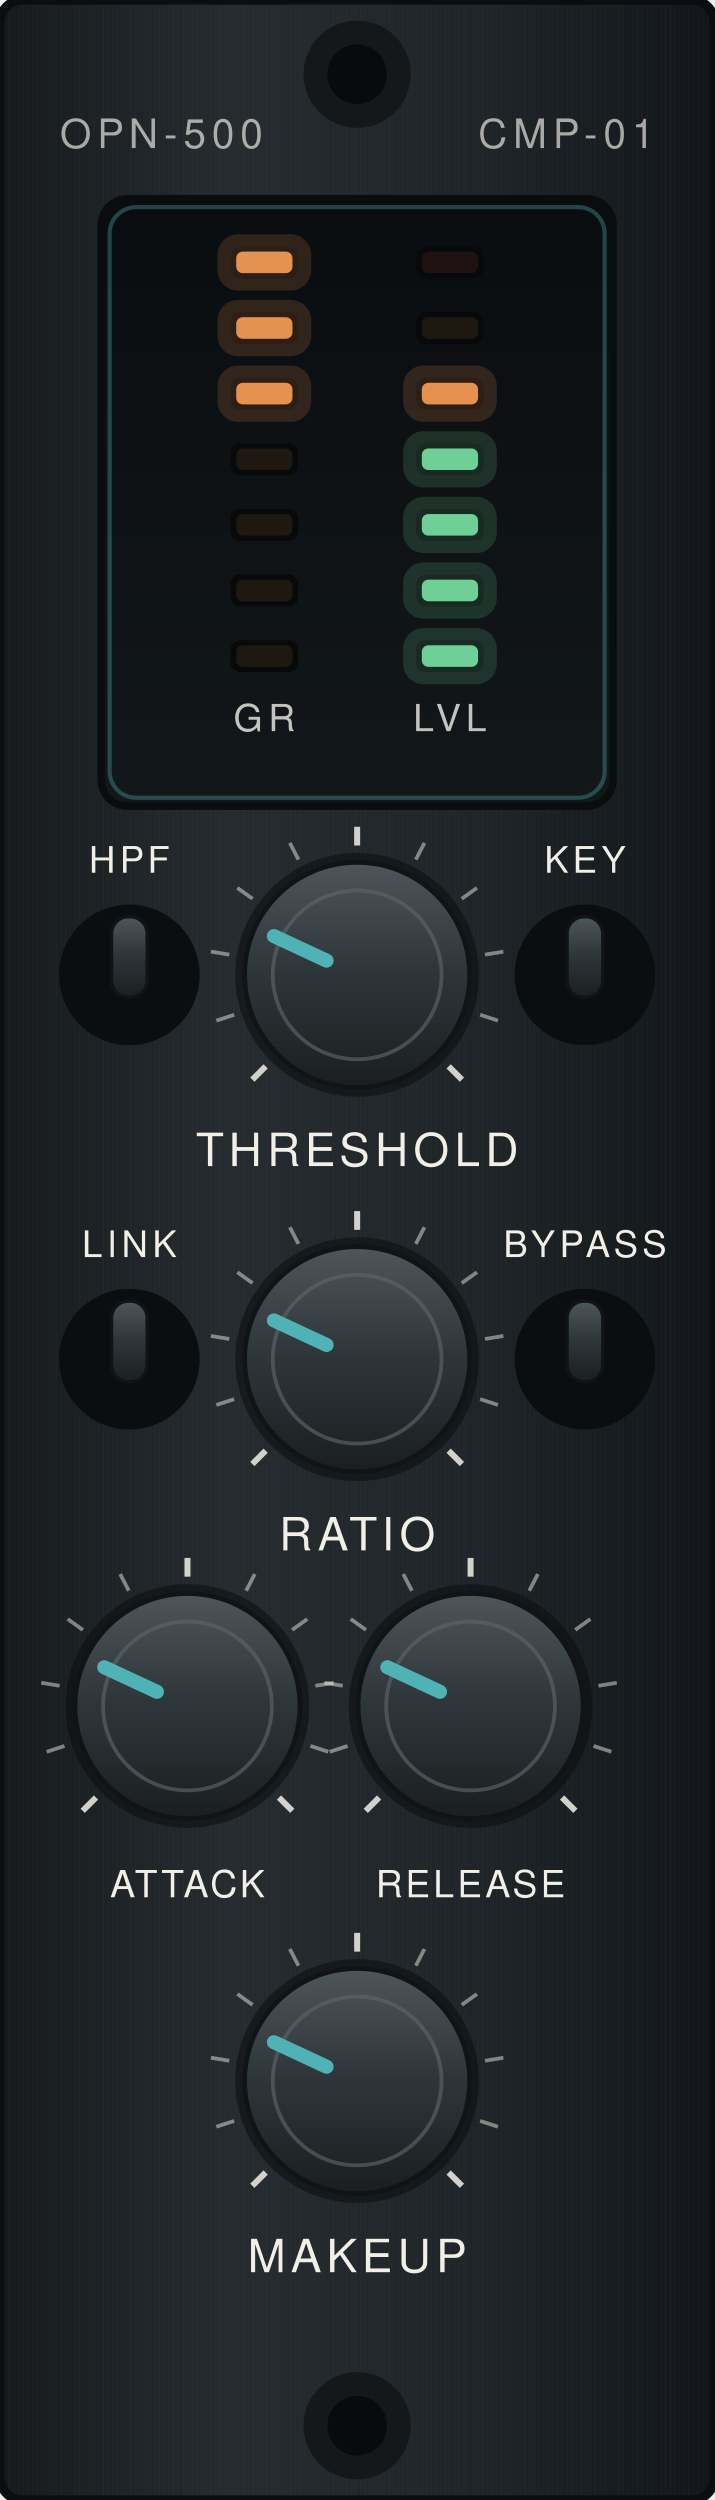
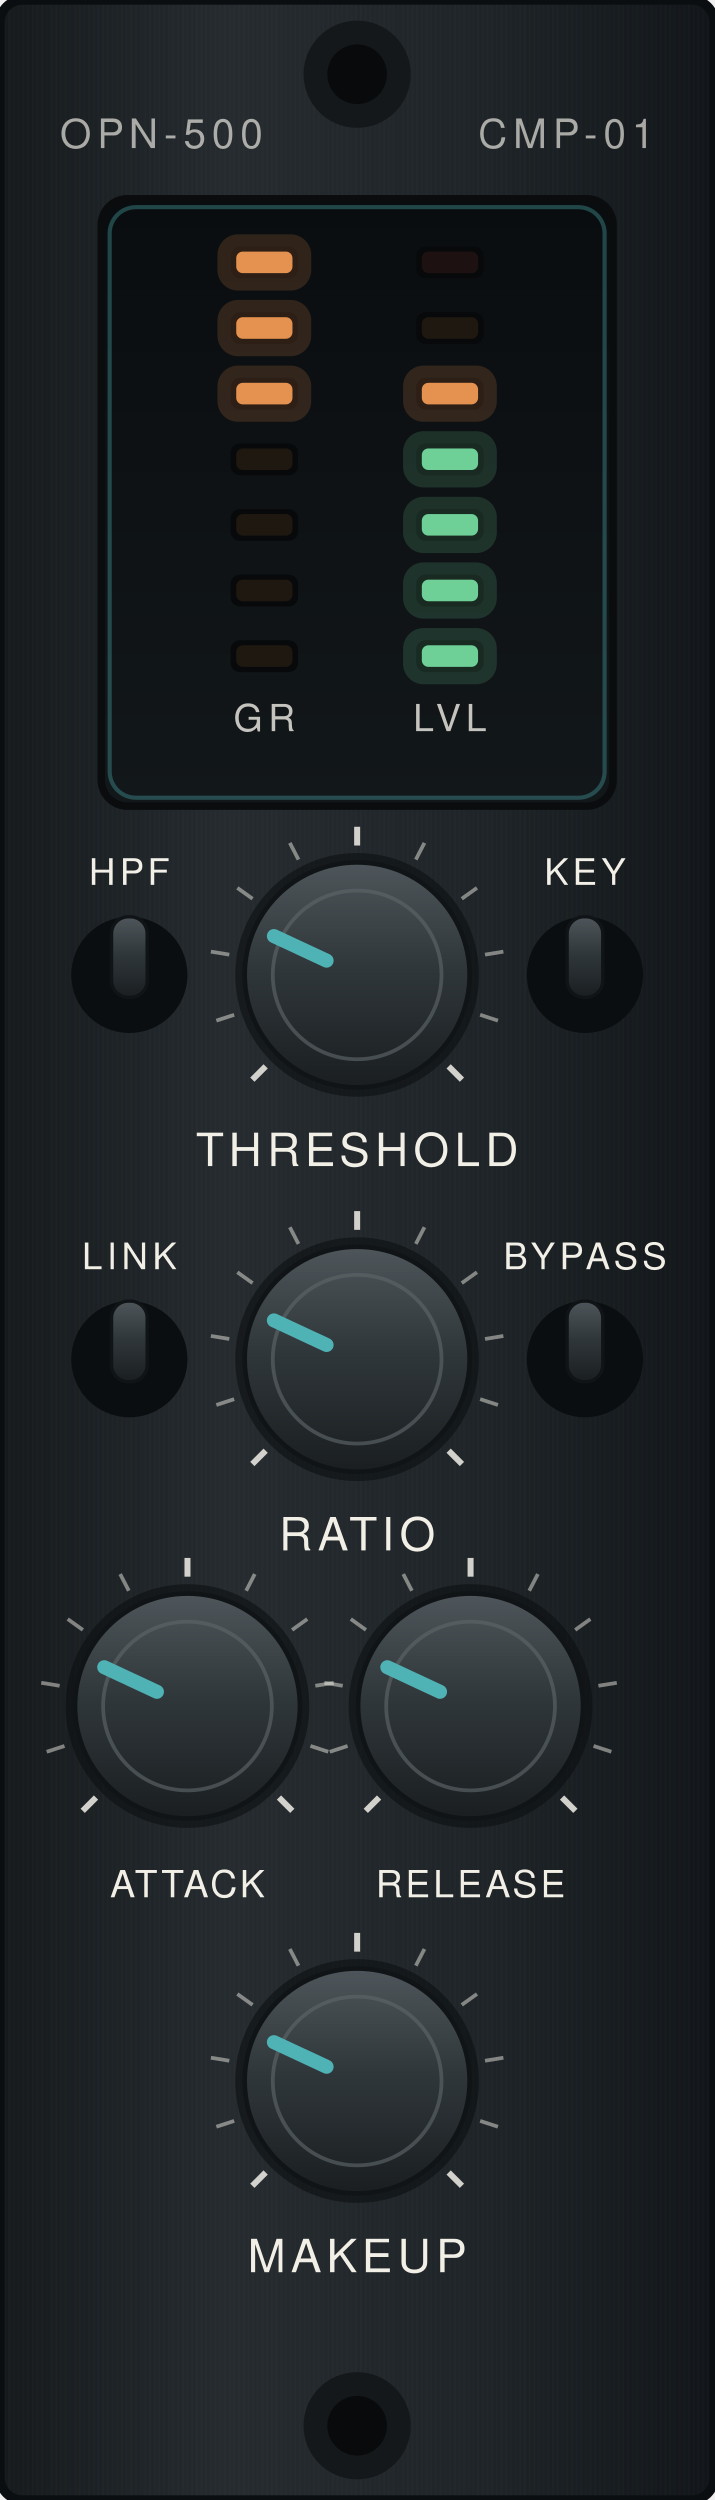
<svg xmlns="http://www.w3.org/2000/svg" width="38.10mm" height="133.35mm" viewBox="0 0 38.10 133.35">
  <defs>
    <linearGradient id="anod" x1="0" y1="0" x2="1" y2="0">
      <stop offset="0" stop-color="#161a1d" />
      <stop offset="0.32" stop-color="#252b2f" />
      <stop offset="0.68" stop-color="#1e2427" />
      <stop offset="1" stop-color="#12161a" />
    </linearGradient>
    <linearGradient id="win" x1="0" y1="0" x2="0" y2="1">
      <stop offset="0" stop-color="#0a0d0f" />
      <stop offset="1" stop-color="#12171a" />
    </linearGradient>
    <linearGradient id="knobO" x1="0" y1="0" x2="0" y2="1">
      <stop offset="0" stop-color="#4e565b" />
      <stop offset="0.48" stop-color="#2f3639" />
      <stop offset="1" stop-color="#1a1e21" />
    </linearGradient>
    <linearGradient id="knobI" x1="0" y1="0" x2="0" y2="1">
      <stop offset="0" stop-color="#f0ad6d" />
      <stop offset="0.5" stop-color="#d07f3c" />
      <stop offset="1" stop-color="#8f5220" />
    </linearGradient>
    <radialGradient id="btn" cx="0.5" cy="0.35" r="0.7">
      <stop offset="0" stop-color="#5a6368" />
      <stop offset="1" stop-color="#22282b" />
    </radialGradient>
  </defs>
  <rect width="38.10" height="133.35" rx="1.2" fill="url(#anod)" />
  <line x1="0.00" y1="0" x2="0.00" y2="133.35" stroke="#fff" stroke-width="0.08" stroke-opacity="0.010" />
  <line x1="0.25" y1="0" x2="0.25" y2="133.35" stroke="#fff" stroke-width="0.08" stroke-opacity="0.014" />
  <line x1="0.50" y1="0" x2="0.50" y2="133.35" stroke="#fff" stroke-width="0.08" stroke-opacity="0.017" />
  <line x1="0.75" y1="0" x2="0.75" y2="133.35" stroke="#fff" stroke-width="0.08" stroke-opacity="0.012" />
  <line x1="1.00" y1="0" x2="1.00" y2="133.35" stroke="#fff" stroke-width="0.08" stroke-opacity="0.015" />
  <line x1="1.25" y1="0" x2="1.25" y2="133.35" stroke="#fff" stroke-width="0.08" stroke-opacity="0.010" />
  <line x1="1.50" y1="0" x2="1.50" y2="133.35" stroke="#fff" stroke-width="0.08" stroke-opacity="0.014" />
  <line x1="1.75" y1="0" x2="1.75" y2="133.35" stroke="#fff" stroke-width="0.08" stroke-opacity="0.017" />
  <line x1="2.00" y1="0" x2="2.00" y2="133.35" stroke="#fff" stroke-width="0.08" stroke-opacity="0.012" />
  <line x1="2.25" y1="0" x2="2.25" y2="133.35" stroke="#fff" stroke-width="0.08" stroke-opacity="0.015" />
  <line x1="2.50" y1="0" x2="2.50" y2="133.35" stroke="#fff" stroke-width="0.08" stroke-opacity="0.010" />
  <line x1="2.75" y1="0" x2="2.75" y2="133.35" stroke="#fff" stroke-width="0.08" stroke-opacity="0.014" />
  <line x1="3.00" y1="0" x2="3.00" y2="133.35" stroke="#fff" stroke-width="0.08" stroke-opacity="0.017" />
  <line x1="3.25" y1="0" x2="3.25" y2="133.35" stroke="#fff" stroke-width="0.08" stroke-opacity="0.012" />
  <line x1="3.50" y1="0" x2="3.50" y2="133.35" stroke="#fff" stroke-width="0.08" stroke-opacity="0.015" />
  <line x1="3.75" y1="0" x2="3.75" y2="133.35" stroke="#fff" stroke-width="0.08" stroke-opacity="0.010" />
  <line x1="4.00" y1="0" x2="4.00" y2="133.35" stroke="#fff" stroke-width="0.08" stroke-opacity="0.014" />
  <line x1="4.25" y1="0" x2="4.25" y2="133.35" stroke="#fff" stroke-width="0.08" stroke-opacity="0.017" />
  <line x1="4.50" y1="0" x2="4.50" y2="133.35" stroke="#fff" stroke-width="0.08" stroke-opacity="0.012" />
  <line x1="4.75" y1="0" x2="4.75" y2="133.35" stroke="#fff" stroke-width="0.08" stroke-opacity="0.015" />
  <line x1="5.00" y1="0" x2="5.00" y2="133.35" stroke="#fff" stroke-width="0.08" stroke-opacity="0.010" />
  <line x1="5.25" y1="0" x2="5.25" y2="133.35" stroke="#fff" stroke-width="0.08" stroke-opacity="0.014" />
  <line x1="5.50" y1="0" x2="5.50" y2="133.35" stroke="#fff" stroke-width="0.08" stroke-opacity="0.017" />
  <line x1="5.75" y1="0" x2="5.75" y2="133.35" stroke="#fff" stroke-width="0.08" stroke-opacity="0.012" />
  <line x1="6.00" y1="0" x2="6.00" y2="133.35" stroke="#fff" stroke-width="0.08" stroke-opacity="0.015" />
  <line x1="6.25" y1="0" x2="6.25" y2="133.35" stroke="#fff" stroke-width="0.08" stroke-opacity="0.010" />
  <line x1="6.50" y1="0" x2="6.50" y2="133.35" stroke="#fff" stroke-width="0.08" stroke-opacity="0.014" />
  <line x1="6.75" y1="0" x2="6.75" y2="133.35" stroke="#fff" stroke-width="0.08" stroke-opacity="0.017" />
  <line x1="7.00" y1="0" x2="7.00" y2="133.35" stroke="#fff" stroke-width="0.08" stroke-opacity="0.012" />
  <line x1="7.25" y1="0" x2="7.25" y2="133.35" stroke="#fff" stroke-width="0.08" stroke-opacity="0.015" />
  <line x1="7.50" y1="0" x2="7.50" y2="133.35" stroke="#fff" stroke-width="0.08" stroke-opacity="0.010" />
  <line x1="7.75" y1="0" x2="7.75" y2="133.35" stroke="#fff" stroke-width="0.08" stroke-opacity="0.014" />
  <line x1="8.00" y1="0" x2="8.00" y2="133.35" stroke="#fff" stroke-width="0.08" stroke-opacity="0.017" />
  <line x1="8.25" y1="0" x2="8.25" y2="133.35" stroke="#fff" stroke-width="0.08" stroke-opacity="0.012" />
  <line x1="8.50" y1="0" x2="8.50" y2="133.35" stroke="#fff" stroke-width="0.08" stroke-opacity="0.015" />
  <line x1="8.75" y1="0" x2="8.75" y2="133.35" stroke="#fff" stroke-width="0.08" stroke-opacity="0.010" />
  <line x1="9.00" y1="0" x2="9.00" y2="133.35" stroke="#fff" stroke-width="0.08" stroke-opacity="0.014" />
  <line x1="9.25" y1="0" x2="9.25" y2="133.35" stroke="#fff" stroke-width="0.08" stroke-opacity="0.017" />
  <line x1="9.50" y1="0" x2="9.50" y2="133.35" stroke="#fff" stroke-width="0.08" stroke-opacity="0.012" />
  <line x1="9.75" y1="0" x2="9.75" y2="133.35" stroke="#fff" stroke-width="0.08" stroke-opacity="0.015" />
  <line x1="10.00" y1="0" x2="10.00" y2="133.35" stroke="#fff" stroke-width="0.08" stroke-opacity="0.010" />
  <line x1="10.25" y1="0" x2="10.25" y2="133.35" stroke="#fff" stroke-width="0.08" stroke-opacity="0.014" />
  <line x1="10.50" y1="0" x2="10.50" y2="133.35" stroke="#fff" stroke-width="0.08" stroke-opacity="0.017" />
  <line x1="10.75" y1="0" x2="10.75" y2="133.35" stroke="#fff" stroke-width="0.08" stroke-opacity="0.012" />
  <line x1="11.00" y1="0" x2="11.00" y2="133.35" stroke="#fff" stroke-width="0.08" stroke-opacity="0.015" />
  <line x1="11.25" y1="0" x2="11.25" y2="133.35" stroke="#fff" stroke-width="0.08" stroke-opacity="0.010" />
  <line x1="11.50" y1="0" x2="11.50" y2="133.35" stroke="#fff" stroke-width="0.08" stroke-opacity="0.014" />
  <line x1="11.75" y1="0" x2="11.75" y2="133.35" stroke="#fff" stroke-width="0.08" stroke-opacity="0.017" />
  <line x1="12.00" y1="0" x2="12.00" y2="133.35" stroke="#fff" stroke-width="0.08" stroke-opacity="0.012" />
  <line x1="12.25" y1="0" x2="12.25" y2="133.35" stroke="#fff" stroke-width="0.08" stroke-opacity="0.015" />
  <line x1="12.50" y1="0" x2="12.50" y2="133.35" stroke="#fff" stroke-width="0.08" stroke-opacity="0.010" />
  <line x1="12.75" y1="0" x2="12.75" y2="133.35" stroke="#fff" stroke-width="0.08" stroke-opacity="0.014" />
  <line x1="13.00" y1="0" x2="13.00" y2="133.35" stroke="#fff" stroke-width="0.08" stroke-opacity="0.017" />
  <line x1="13.25" y1="0" x2="13.25" y2="133.35" stroke="#fff" stroke-width="0.08" stroke-opacity="0.012" />
  <line x1="13.50" y1="0" x2="13.50" y2="133.35" stroke="#fff" stroke-width="0.08" stroke-opacity="0.015" />
  <line x1="13.75" y1="0" x2="13.75" y2="133.35" stroke="#fff" stroke-width="0.08" stroke-opacity="0.010" />
  <line x1="14.00" y1="0" x2="14.00" y2="133.35" stroke="#fff" stroke-width="0.08" stroke-opacity="0.014" />
  <line x1="14.25" y1="0" x2="14.25" y2="133.35" stroke="#fff" stroke-width="0.08" stroke-opacity="0.017" />
  <line x1="14.50" y1="0" x2="14.50" y2="133.35" stroke="#fff" stroke-width="0.08" stroke-opacity="0.012" />
  <line x1="14.75" y1="0" x2="14.75" y2="133.35" stroke="#fff" stroke-width="0.08" stroke-opacity="0.015" />
  <line x1="15.00" y1="0" x2="15.00" y2="133.35" stroke="#fff" stroke-width="0.08" stroke-opacity="0.010" />
  <line x1="15.25" y1="0" x2="15.25" y2="133.35" stroke="#fff" stroke-width="0.08" stroke-opacity="0.014" />
  <line x1="15.50" y1="0" x2="15.50" y2="133.35" stroke="#fff" stroke-width="0.08" stroke-opacity="0.017" />
  <line x1="15.75" y1="0" x2="15.75" y2="133.35" stroke="#fff" stroke-width="0.08" stroke-opacity="0.012" />
  <line x1="16.00" y1="0" x2="16.00" y2="133.35" stroke="#fff" stroke-width="0.08" stroke-opacity="0.015" />
  <line x1="16.25" y1="0" x2="16.25" y2="133.35" stroke="#fff" stroke-width="0.08" stroke-opacity="0.010" />
  <line x1="16.50" y1="0" x2="16.50" y2="133.35" stroke="#fff" stroke-width="0.08" stroke-opacity="0.014" />
  <line x1="16.75" y1="0" x2="16.75" y2="133.35" stroke="#fff" stroke-width="0.08" stroke-opacity="0.017" />
  <line x1="17.00" y1="0" x2="17.00" y2="133.35" stroke="#fff" stroke-width="0.08" stroke-opacity="0.012" />
  <line x1="17.25" y1="0" x2="17.25" y2="133.35" stroke="#fff" stroke-width="0.08" stroke-opacity="0.015" />
  <line x1="17.50" y1="0" x2="17.50" y2="133.35" stroke="#fff" stroke-width="0.08" stroke-opacity="0.010" />
  <line x1="17.75" y1="0" x2="17.75" y2="133.35" stroke="#fff" stroke-width="0.08" stroke-opacity="0.014" />
  <line x1="18.00" y1="0" x2="18.00" y2="133.35" stroke="#fff" stroke-width="0.08" stroke-opacity="0.017" />
  <line x1="18.25" y1="0" x2="18.25" y2="133.35" stroke="#fff" stroke-width="0.08" stroke-opacity="0.012" />
  <line x1="18.50" y1="0" x2="18.50" y2="133.35" stroke="#fff" stroke-width="0.08" stroke-opacity="0.015" />
  <line x1="18.75" y1="0" x2="18.75" y2="133.35" stroke="#fff" stroke-width="0.08" stroke-opacity="0.010" />
  <line x1="19.00" y1="0" x2="19.00" y2="133.35" stroke="#fff" stroke-width="0.08" stroke-opacity="0.014" />
  <line x1="19.25" y1="0" x2="19.25" y2="133.35" stroke="#fff" stroke-width="0.08" stroke-opacity="0.017" />
  <line x1="19.50" y1="0" x2="19.50" y2="133.35" stroke="#fff" stroke-width="0.08" stroke-opacity="0.012" />
  <line x1="19.75" y1="0" x2="19.75" y2="133.35" stroke="#fff" stroke-width="0.08" stroke-opacity="0.015" />
  <line x1="20.00" y1="0" x2="20.00" y2="133.35" stroke="#fff" stroke-width="0.08" stroke-opacity="0.010" />
  <line x1="20.25" y1="0" x2="20.25" y2="133.35" stroke="#fff" stroke-width="0.08" stroke-opacity="0.014" />
  <line x1="20.50" y1="0" x2="20.50" y2="133.35" stroke="#fff" stroke-width="0.08" stroke-opacity="0.017" />
  <line x1="20.75" y1="0" x2="20.75" y2="133.35" stroke="#fff" stroke-width="0.08" stroke-opacity="0.012" />
  <line x1="21.00" y1="0" x2="21.00" y2="133.35" stroke="#fff" stroke-width="0.08" stroke-opacity="0.015" />
  <line x1="21.25" y1="0" x2="21.25" y2="133.35" stroke="#fff" stroke-width="0.08" stroke-opacity="0.010" />
  <line x1="21.50" y1="0" x2="21.50" y2="133.35" stroke="#fff" stroke-width="0.08" stroke-opacity="0.014" />
  <line x1="21.75" y1="0" x2="21.75" y2="133.35" stroke="#fff" stroke-width="0.08" stroke-opacity="0.017" />
  <line x1="22.00" y1="0" x2="22.00" y2="133.35" stroke="#fff" stroke-width="0.08" stroke-opacity="0.012" />
  <line x1="22.25" y1="0" x2="22.25" y2="133.35" stroke="#fff" stroke-width="0.08" stroke-opacity="0.015" />
  <line x1="22.50" y1="0" x2="22.50" y2="133.35" stroke="#fff" stroke-width="0.08" stroke-opacity="0.010" />
  <line x1="22.75" y1="0" x2="22.75" y2="133.35" stroke="#fff" stroke-width="0.08" stroke-opacity="0.014" />
  <line x1="23.00" y1="0" x2="23.00" y2="133.35" stroke="#fff" stroke-width="0.08" stroke-opacity="0.017" />
  <line x1="23.25" y1="0" x2="23.25" y2="133.35" stroke="#fff" stroke-width="0.08" stroke-opacity="0.012" />
  <line x1="23.50" y1="0" x2="23.50" y2="133.35" stroke="#fff" stroke-width="0.08" stroke-opacity="0.015" />
  <line x1="23.75" y1="0" x2="23.75" y2="133.35" stroke="#fff" stroke-width="0.08" stroke-opacity="0.010" />
  <line x1="24.00" y1="0" x2="24.00" y2="133.35" stroke="#fff" stroke-width="0.08" stroke-opacity="0.014" />
  <line x1="24.25" y1="0" x2="24.25" y2="133.35" stroke="#fff" stroke-width="0.08" stroke-opacity="0.017" />
  <line x1="24.50" y1="0" x2="24.50" y2="133.35" stroke="#fff" stroke-width="0.08" stroke-opacity="0.012" />
  <line x1="24.75" y1="0" x2="24.75" y2="133.35" stroke="#fff" stroke-width="0.08" stroke-opacity="0.015" />
  <line x1="25.00" y1="0" x2="25.00" y2="133.35" stroke="#fff" stroke-width="0.08" stroke-opacity="0.010" />
  <line x1="25.25" y1="0" x2="25.25" y2="133.35" stroke="#fff" stroke-width="0.08" stroke-opacity="0.014" />
  <line x1="25.50" y1="0" x2="25.50" y2="133.35" stroke="#fff" stroke-width="0.08" stroke-opacity="0.017" />
  <line x1="25.75" y1="0" x2="25.75" y2="133.35" stroke="#fff" stroke-width="0.08" stroke-opacity="0.012" />
  <line x1="26.00" y1="0" x2="26.00" y2="133.35" stroke="#fff" stroke-width="0.08" stroke-opacity="0.015" />
  <line x1="26.25" y1="0" x2="26.25" y2="133.35" stroke="#fff" stroke-width="0.08" stroke-opacity="0.010" />
  <line x1="26.50" y1="0" x2="26.50" y2="133.35" stroke="#fff" stroke-width="0.08" stroke-opacity="0.014" />
  <line x1="26.75" y1="0" x2="26.75" y2="133.35" stroke="#fff" stroke-width="0.08" stroke-opacity="0.017" />
  <line x1="27.00" y1="0" x2="27.00" y2="133.35" stroke="#fff" stroke-width="0.08" stroke-opacity="0.012" />
  <line x1="27.25" y1="0" x2="27.25" y2="133.35" stroke="#fff" stroke-width="0.08" stroke-opacity="0.015" />
  <line x1="27.50" y1="0" x2="27.50" y2="133.35" stroke="#fff" stroke-width="0.08" stroke-opacity="0.010" />
  <line x1="27.75" y1="0" x2="27.75" y2="133.35" stroke="#fff" stroke-width="0.08" stroke-opacity="0.014" />
  <line x1="28.00" y1="0" x2="28.00" y2="133.35" stroke="#fff" stroke-width="0.08" stroke-opacity="0.017" />
  <line x1="28.25" y1="0" x2="28.25" y2="133.35" stroke="#fff" stroke-width="0.08" stroke-opacity="0.012" />
  <line x1="28.50" y1="0" x2="28.50" y2="133.35" stroke="#fff" stroke-width="0.08" stroke-opacity="0.015" />
  <line x1="28.75" y1="0" x2="28.75" y2="133.35" stroke="#fff" stroke-width="0.08" stroke-opacity="0.010" />
  <line x1="29.00" y1="0" x2="29.00" y2="133.35" stroke="#fff" stroke-width="0.08" stroke-opacity="0.014" />
  <line x1="29.25" y1="0" x2="29.25" y2="133.35" stroke="#fff" stroke-width="0.08" stroke-opacity="0.017" />
  <line x1="29.50" y1="0" x2="29.50" y2="133.35" stroke="#fff" stroke-width="0.08" stroke-opacity="0.012" />
  <line x1="29.75" y1="0" x2="29.75" y2="133.35" stroke="#fff" stroke-width="0.08" stroke-opacity="0.015" />
  <line x1="30.00" y1="0" x2="30.00" y2="133.35" stroke="#fff" stroke-width="0.08" stroke-opacity="0.010" />
  <line x1="30.25" y1="0" x2="30.25" y2="133.35" stroke="#fff" stroke-width="0.08" stroke-opacity="0.014" />
  <line x1="30.50" y1="0" x2="30.50" y2="133.35" stroke="#fff" stroke-width="0.08" stroke-opacity="0.017" />
  <line x1="30.75" y1="0" x2="30.75" y2="133.35" stroke="#fff" stroke-width="0.08" stroke-opacity="0.012" />
  <line x1="31.00" y1="0" x2="31.00" y2="133.35" stroke="#fff" stroke-width="0.08" stroke-opacity="0.015" />
  <line x1="31.25" y1="0" x2="31.25" y2="133.35" stroke="#fff" stroke-width="0.08" stroke-opacity="0.010" />
  <line x1="31.50" y1="0" x2="31.50" y2="133.35" stroke="#fff" stroke-width="0.08" stroke-opacity="0.014" />
  <line x1="31.75" y1="0" x2="31.75" y2="133.35" stroke="#fff" stroke-width="0.08" stroke-opacity="0.017" />
  <line x1="32.00" y1="0" x2="32.00" y2="133.35" stroke="#fff" stroke-width="0.08" stroke-opacity="0.012" />
  <line x1="32.25" y1="0" x2="32.25" y2="133.35" stroke="#fff" stroke-width="0.08" stroke-opacity="0.015" />
  <line x1="32.50" y1="0" x2="32.50" y2="133.35" stroke="#fff" stroke-width="0.08" stroke-opacity="0.010" />
  <line x1="32.75" y1="0" x2="32.75" y2="133.35" stroke="#fff" stroke-width="0.08" stroke-opacity="0.014" />
  <line x1="33.00" y1="0" x2="33.00" y2="133.35" stroke="#fff" stroke-width="0.08" stroke-opacity="0.017" />
  <line x1="33.25" y1="0" x2="33.25" y2="133.35" stroke="#fff" stroke-width="0.08" stroke-opacity="0.012" />
  <line x1="33.50" y1="0" x2="33.50" y2="133.35" stroke="#fff" stroke-width="0.08" stroke-opacity="0.015" />
  <line x1="33.75" y1="0" x2="33.75" y2="133.35" stroke="#fff" stroke-width="0.08" stroke-opacity="0.010" />
  <line x1="34.00" y1="0" x2="34.00" y2="133.35" stroke="#fff" stroke-width="0.08" stroke-opacity="0.014" />
  <line x1="34.25" y1="0" x2="34.25" y2="133.35" stroke="#fff" stroke-width="0.08" stroke-opacity="0.017" />
  <line x1="34.50" y1="0" x2="34.50" y2="133.35" stroke="#fff" stroke-width="0.08" stroke-opacity="0.012" />
  <line x1="34.75" y1="0" x2="34.75" y2="133.35" stroke="#fff" stroke-width="0.08" stroke-opacity="0.015" />
  <line x1="35.00" y1="0" x2="35.00" y2="133.35" stroke="#fff" stroke-width="0.08" stroke-opacity="0.010" />
  <line x1="35.25" y1="0" x2="35.25" y2="133.35" stroke="#fff" stroke-width="0.08" stroke-opacity="0.014" />
  <line x1="35.50" y1="0" x2="35.50" y2="133.35" stroke="#fff" stroke-width="0.08" stroke-opacity="0.017" />
  <line x1="35.75" y1="0" x2="35.75" y2="133.35" stroke="#fff" stroke-width="0.08" stroke-opacity="0.012" />
  <line x1="36.00" y1="0" x2="36.00" y2="133.35" stroke="#fff" stroke-width="0.08" stroke-opacity="0.015" />
  <line x1="36.25" y1="0" x2="36.25" y2="133.35" stroke="#fff" stroke-width="0.08" stroke-opacity="0.010" />
  <line x1="36.50" y1="0" x2="36.50" y2="133.35" stroke="#fff" stroke-width="0.08" stroke-opacity="0.014" />
  <line x1="36.75" y1="0" x2="36.75" y2="133.35" stroke="#fff" stroke-width="0.08" stroke-opacity="0.017" />
  <line x1="37.00" y1="0" x2="37.00" y2="133.35" stroke="#fff" stroke-width="0.08" stroke-opacity="0.012" />
  <line x1="37.25" y1="0" x2="37.25" y2="133.35" stroke="#fff" stroke-width="0.08" stroke-opacity="0.015" />
  <line x1="37.50" y1="0" x2="37.50" y2="133.35" stroke="#fff" stroke-width="0.08" stroke-opacity="0.010" />
  <line x1="37.75" y1="0" x2="37.75" y2="133.35" stroke="#fff" stroke-width="0.08" stroke-opacity="0.014" />
  <rect x="5.40" y="10.60" width="27.30" height="32.40" rx="1.4" fill="url(#win)" stroke="#0a0c0e" stroke-width="0.4" />
  <rect x="5.85" y="11.05" width="26.40" height="31.50" rx="1.4" fill="none" stroke="#4FB3B6" stroke-width="0.22" stroke-opacity="0.34" />
  <text x="3.20" y="7.90" text-anchor="start" font-family="Helvetica,Arial" font-size="2.15" font-weight="normal" letter-spacing="0.32" fill="#F2EFE7" fill-opacity="0.66">OPN-500</text>
  <text x="34.90" y="7.90" text-anchor="end" font-family="Helvetica,Arial" font-size="2.15" font-weight="normal" letter-spacing="0.32" fill="#F2EFE7" fill-opacity="0.66">CMP-01</text>
  <rect x="12.30" y="13.15" width="3.6" height="1.7" rx="0.5" fill="#07090a" />
  <rect x="12.60" y="13.42" width="3.0" height="1.15" rx="0.35" fill="#E5924F" fill-opacity="1.00" />
  <rect x="11.60" y="12.50" width="5.0" height="3.0" rx="1.1" fill="#E5924F" fill-opacity="0.17" />
  <rect x="12.30" y="16.65" width="3.6" height="1.7" rx="0.5" fill="#07090a" />
  <rect x="12.60" y="16.92" width="3.0" height="1.15" rx="0.35" fill="#E5924F" fill-opacity="1.00" />
  <rect x="11.60" y="16.00" width="5.0" height="3.0" rx="1.1" fill="#E5924F" fill-opacity="0.17" />
  <rect x="12.30" y="20.15" width="3.6" height="1.7" rx="0.5" fill="#07090a" />
  <rect x="12.60" y="20.42" width="3.0" height="1.15" rx="0.35" fill="#E5924F" fill-opacity="1.00" />
  <rect x="11.60" y="19.50" width="5.0" height="3.0" rx="1.1" fill="#E5924F" fill-opacity="0.17" />
  <rect x="12.30" y="23.65" width="3.6" height="1.7" rx="0.5" fill="#07090a" />
  <rect x="12.60" y="23.92" width="3.0" height="1.15" rx="0.35" fill="#E5924F" fill-opacity="0.11" />
  <rect x="12.30" y="27.15" width="3.6" height="1.7" rx="0.5" fill="#07090a" />
  <rect x="12.60" y="27.42" width="3.0" height="1.15" rx="0.35" fill="#E5924F" fill-opacity="0.11" />
  <rect x="12.30" y="30.65" width="3.6" height="1.7" rx="0.5" fill="#07090a" />
  <rect x="12.60" y="30.92" width="3.0" height="1.15" rx="0.35" fill="#E5924F" fill-opacity="0.11" />
  <rect x="12.30" y="34.15" width="3.6" height="1.7" rx="0.5" fill="#07090a" />
  <rect x="12.60" y="34.42" width="3.0" height="1.15" rx="0.35" fill="#E5924F" fill-opacity="0.11" />
  <rect x="22.20" y="13.15" width="3.6" height="1.7" rx="0.5" fill="#07090a" />
  <rect x="22.50" y="13.42" width="3.0" height="1.15" rx="0.35" fill="#E05252" fill-opacity="0.11" />
  <rect x="22.20" y="16.65" width="3.6" height="1.7" rx="0.5" fill="#07090a" />
  <rect x="22.50" y="16.92" width="3.0" height="1.15" rx="0.35" fill="#E5924F" fill-opacity="0.11" />
  <rect x="22.20" y="20.15" width="3.6" height="1.7" rx="0.5" fill="#07090a" />
  <rect x="22.50" y="20.42" width="3.0" height="1.15" rx="0.35" fill="#E5924F" fill-opacity="1.00" />
  <rect x="21.50" y="19.50" width="5.0" height="3.0" rx="1.1" fill="#E5924F" fill-opacity="0.17" />
  <rect x="22.20" y="23.65" width="3.6" height="1.7" rx="0.5" fill="#07090a" />
  <rect x="22.50" y="23.92" width="3.0" height="1.15" rx="0.35" fill="#6FCF97" fill-opacity="1.00" />
  <rect x="21.50" y="23.00" width="5.0" height="3.0" rx="1.1" fill="#6FCF97" fill-opacity="0.17" />
  <rect x="22.20" y="27.15" width="3.6" height="1.7" rx="0.5" fill="#07090a" />
  <rect x="22.50" y="27.42" width="3.0" height="1.15" rx="0.35" fill="#6FCF97" fill-opacity="1.00" />
  <rect x="21.50" y="26.50" width="5.0" height="3.0" rx="1.1" fill="#6FCF97" fill-opacity="0.17" />
  <rect x="22.20" y="30.65" width="3.6" height="1.7" rx="0.5" fill="#07090a" />
  <rect x="22.50" y="30.92" width="3.0" height="1.15" rx="0.35" fill="#6FCF97" fill-opacity="1.00" />
  <rect x="21.50" y="30.00" width="5.0" height="3.0" rx="1.1" fill="#6FCF97" fill-opacity="0.17" />
  <rect x="22.20" y="34.15" width="3.6" height="1.7" rx="0.5" fill="#07090a" />
  <rect x="22.50" y="34.42" width="3.0" height="1.15" rx="0.35" fill="#6FCF97" fill-opacity="1.00" />
  <rect x="21.50" y="33.50" width="5.0" height="3.0" rx="1.1" fill="#6FCF97" fill-opacity="0.17" />
  <text x="14.10" y="39.00" text-anchor="middle" font-family="Helvetica,Arial" font-size="2.00" font-weight="normal" letter-spacing="0.30" fill="#F2EFE7" fill-opacity="0.80">GR</text>
  <text x="24.00" y="39.00" text-anchor="middle" font-family="Helvetica,Arial" font-size="2.00" font-weight="normal" letter-spacing="0.30" fill="#F2EFE7" fill-opacity="0.80">LVL</text>
  <line x1="14.17" y1="56.88" x2="13.46" y2="57.59" stroke="#F2EFE7" stroke-width="0.32" stroke-opacity="0.85" />
  <line x1="12.49" y1="54.13" x2="11.54" y2="54.44" stroke="#F2EFE7" stroke-width="0.20" stroke-opacity="0.48" />
  <line x1="12.23" y1="50.92" x2="11.25" y2="50.76" stroke="#F2EFE7" stroke-width="0.20" stroke-opacity="0.48" />
  <line x1="13.47" y1="47.94" x2="12.66" y2="47.36" stroke="#F2EFE7" stroke-width="0.20" stroke-opacity="0.48" />
  <line x1="15.92" y1="45.85" x2="15.46" y2="44.96" stroke="#F2EFE7" stroke-width="0.20" stroke-opacity="0.48" />
  <line x1="19.05" y1="45.10" x2="19.05" y2="44.10" stroke="#F2EFE7" stroke-width="0.32" stroke-opacity="0.85" />
  <line x1="22.18" y1="45.85" x2="22.64" y2="44.96" stroke="#F2EFE7" stroke-width="0.20" stroke-opacity="0.48" />
  <line x1="24.63" y1="47.94" x2="25.44" y2="47.36" stroke="#F2EFE7" stroke-width="0.20" stroke-opacity="0.48" />
  <line x1="25.87" y1="50.92" x2="26.85" y2="50.76" stroke="#F2EFE7" stroke-width="0.20" stroke-opacity="0.48" />
  <line x1="25.61" y1="54.13" x2="26.56" y2="54.44" stroke="#F2EFE7" stroke-width="0.20" stroke-opacity="0.48" />
  <line x1="23.93" y1="56.88" x2="24.64" y2="57.59" stroke="#F2EFE7" stroke-width="0.32" stroke-opacity="0.85" />
  <circle cx="19.05" cy="52.00" r="6.50" fill="#0c0f11" fill-opacity="0.6" />
  <circle cx="19.05" cy="52.00" r="6.00" fill="url(#knobO)" stroke="#101416" stroke-width="0.25" />
  <circle cx="19.05" cy="52.00" r="4.50" fill="none" stroke="#5c6468" stroke-width="0.2" stroke-opacity="0.65" />
  <line x1="17.42" y1="51.24" x2="14.61" y2="49.93" stroke="#4FB3B6" stroke-width="0.75" stroke-linecap="round" />
  <text x="19.05" y="62.20" text-anchor="middle" font-family="Helvetica,Arial" font-size="2.45" font-weight="normal" letter-spacing="0.28" fill="#F2EFE7" fill-opacity="1.00">THRESHOLD</text>
  <line x1="14.17" y1="77.38" x2="13.46" y2="78.09" stroke="#F2EFE7" stroke-width="0.32" stroke-opacity="0.85" />
  <line x1="12.49" y1="74.63" x2="11.54" y2="74.94" stroke="#F2EFE7" stroke-width="0.20" stroke-opacity="0.48" />
  <line x1="12.23" y1="71.42" x2="11.25" y2="71.26" stroke="#F2EFE7" stroke-width="0.20" stroke-opacity="0.48" />
  <line x1="13.47" y1="68.44" x2="12.66" y2="67.86" stroke="#F2EFE7" stroke-width="0.20" stroke-opacity="0.48" />
  <line x1="15.92" y1="66.35" x2="15.46" y2="65.46" stroke="#F2EFE7" stroke-width="0.20" stroke-opacity="0.48" />
  <line x1="19.05" y1="65.60" x2="19.05" y2="64.60" stroke="#F2EFE7" stroke-width="0.32" stroke-opacity="0.85" />
  <line x1="22.18" y1="66.35" x2="22.64" y2="65.46" stroke="#F2EFE7" stroke-width="0.20" stroke-opacity="0.48" />
  <line x1="24.63" y1="68.44" x2="25.44" y2="67.86" stroke="#F2EFE7" stroke-width="0.20" stroke-opacity="0.48" />
  <line x1="25.87" y1="71.42" x2="26.85" y2="71.26" stroke="#F2EFE7" stroke-width="0.20" stroke-opacity="0.48" />
  <line x1="25.61" y1="74.63" x2="26.56" y2="74.94" stroke="#F2EFE7" stroke-width="0.20" stroke-opacity="0.48" />
  <line x1="23.93" y1="77.38" x2="24.64" y2="78.09" stroke="#F2EFE7" stroke-width="0.32" stroke-opacity="0.85" />
  <circle cx="19.05" cy="72.50" r="6.50" fill="#0c0f11" fill-opacity="0.6" />
  <circle cx="19.05" cy="72.50" r="6.00" fill="url(#knobO)" stroke="#101416" stroke-width="0.25" />
  <circle cx="19.05" cy="72.50" r="4.50" fill="none" stroke="#5c6468" stroke-width="0.2" stroke-opacity="0.65" />
  <line x1="17.42" y1="71.74" x2="14.61" y2="70.43" stroke="#4FB3B6" stroke-width="0.75" stroke-linecap="round" />
  <text x="19.05" y="82.70" text-anchor="middle" font-family="Helvetica,Arial" font-size="2.45" font-weight="normal" letter-spacing="0.28" fill="#F2EFE7" fill-opacity="1.00">RATIO</text>
  <line x1="5.12" y1="95.88" x2="4.41" y2="96.59" stroke="#F2EFE7" stroke-width="0.32" stroke-opacity="0.85" />
  <line x1="3.44" y1="93.13" x2="2.49" y2="93.44" stroke="#F2EFE7" stroke-width="0.20" stroke-opacity="0.48" />
  <line x1="3.18" y1="89.92" x2="2.20" y2="89.76" stroke="#F2EFE7" stroke-width="0.20" stroke-opacity="0.48" />
  <line x1="4.42" y1="86.94" x2="3.61" y2="86.36" stroke="#F2EFE7" stroke-width="0.20" stroke-opacity="0.48" />
  <line x1="6.87" y1="84.85" x2="6.41" y2="83.96" stroke="#F2EFE7" stroke-width="0.20" stroke-opacity="0.48" />
  <line x1="10.00" y1="84.10" x2="10.00" y2="83.10" stroke="#F2EFE7" stroke-width="0.32" stroke-opacity="0.85" />
  <line x1="13.13" y1="84.85" x2="13.59" y2="83.96" stroke="#F2EFE7" stroke-width="0.20" stroke-opacity="0.48" />
  <line x1="15.58" y1="86.94" x2="16.39" y2="86.36" stroke="#F2EFE7" stroke-width="0.20" stroke-opacity="0.48" />
  <line x1="16.82" y1="89.92" x2="17.80" y2="89.76" stroke="#F2EFE7" stroke-width="0.20" stroke-opacity="0.48" />
  <line x1="16.56" y1="93.13" x2="17.51" y2="93.44" stroke="#F2EFE7" stroke-width="0.20" stroke-opacity="0.48" />
  <line x1="14.88" y1="95.88" x2="15.59" y2="96.59" stroke="#F2EFE7" stroke-width="0.32" stroke-opacity="0.85" />
  <circle cx="10.00" cy="91.00" r="6.50" fill="#0c0f11" fill-opacity="0.6" />
  <circle cx="10.00" cy="91.00" r="6.00" fill="url(#knobO)" stroke="#101416" stroke-width="0.25" />
  <circle cx="10.00" cy="91.00" r="4.50" fill="none" stroke="#5c6468" stroke-width="0.2" stroke-opacity="0.65" />
  <line x1="8.37" y1="90.24" x2="5.56" y2="88.93" stroke="#4FB3B6" stroke-width="0.75" stroke-linecap="round" />
  <text x="10.00" y="101.20" text-anchor="middle" font-family="Helvetica,Arial" font-size="2.00" font-weight="normal" letter-spacing="0.16" fill="#F2EFE7" fill-opacity="1.00">ATTACK</text>
  <line x1="20.22" y1="95.88" x2="19.51" y2="96.59" stroke="#F2EFE7" stroke-width="0.32" stroke-opacity="0.85" />
  <line x1="18.54" y1="93.13" x2="17.59" y2="93.44" stroke="#F2EFE7" stroke-width="0.20" stroke-opacity="0.48" />
  <line x1="18.28" y1="89.92" x2="17.30" y2="89.76" stroke="#F2EFE7" stroke-width="0.20" stroke-opacity="0.48" />
  <line x1="19.52" y1="86.94" x2="18.71" y2="86.36" stroke="#F2EFE7" stroke-width="0.20" stroke-opacity="0.48" />
  <line x1="21.97" y1="84.85" x2="21.51" y2="83.96" stroke="#F2EFE7" stroke-width="0.20" stroke-opacity="0.48" />
  <line x1="25.10" y1="84.10" x2="25.10" y2="83.10" stroke="#F2EFE7" stroke-width="0.32" stroke-opacity="0.85" />
  <line x1="28.23" y1="84.85" x2="28.69" y2="83.96" stroke="#F2EFE7" stroke-width="0.20" stroke-opacity="0.48" />
  <line x1="30.68" y1="86.94" x2="31.49" y2="86.36" stroke="#F2EFE7" stroke-width="0.20" stroke-opacity="0.48" />
  <line x1="31.92" y1="89.92" x2="32.90" y2="89.76" stroke="#F2EFE7" stroke-width="0.20" stroke-opacity="0.48" />
  <line x1="31.66" y1="93.13" x2="32.61" y2="93.44" stroke="#F2EFE7" stroke-width="0.20" stroke-opacity="0.48" />
  <line x1="29.98" y1="95.88" x2="30.69" y2="96.59" stroke="#F2EFE7" stroke-width="0.32" stroke-opacity="0.85" />
  <circle cx="25.10" cy="91.00" r="6.50" fill="#0c0f11" fill-opacity="0.6" />
  <circle cx="25.10" cy="91.00" r="6.00" fill="url(#knobO)" stroke="#101416" stroke-width="0.25" />
  <circle cx="25.10" cy="91.00" r="4.50" fill="none" stroke="#5c6468" stroke-width="0.2" stroke-opacity="0.65" />
  <line x1="23.47" y1="90.24" x2="20.66" y2="88.93" stroke="#4FB3B6" stroke-width="0.75" stroke-linecap="round" />
  <text x="25.10" y="101.20" text-anchor="middle" font-family="Helvetica,Arial" font-size="2.00" font-weight="normal" letter-spacing="0.16" fill="#F2EFE7" fill-opacity="1.00">RELEASE</text>
  <line x1="14.17" y1="115.88" x2="13.46" y2="116.59" stroke="#F2EFE7" stroke-width="0.32" stroke-opacity="0.85" />
  <line x1="12.49" y1="113.13" x2="11.54" y2="113.44" stroke="#F2EFE7" stroke-width="0.20" stroke-opacity="0.48" />
  <line x1="12.23" y1="109.92" x2="11.25" y2="109.76" stroke="#F2EFE7" stroke-width="0.20" stroke-opacity="0.48" />
  <line x1="13.47" y1="106.94" x2="12.66" y2="106.36" stroke="#F2EFE7" stroke-width="0.20" stroke-opacity="0.48" />
  <line x1="15.92" y1="104.85" x2="15.46" y2="103.96" stroke="#F2EFE7" stroke-width="0.20" stroke-opacity="0.48" />
  <line x1="19.05" y1="104.10" x2="19.05" y2="103.10" stroke="#F2EFE7" stroke-width="0.32" stroke-opacity="0.85" />
  <line x1="22.18" y1="104.85" x2="22.64" y2="103.96" stroke="#F2EFE7" stroke-width="0.20" stroke-opacity="0.48" />
  <line x1="24.63" y1="106.94" x2="25.44" y2="106.36" stroke="#F2EFE7" stroke-width="0.20" stroke-opacity="0.48" />
  <line x1="25.87" y1="109.92" x2="26.85" y2="109.76" stroke="#F2EFE7" stroke-width="0.20" stroke-opacity="0.48" />
  <line x1="25.61" y1="113.13" x2="26.56" y2="113.44" stroke="#F2EFE7" stroke-width="0.20" stroke-opacity="0.48" />
  <line x1="23.93" y1="115.88" x2="24.64" y2="116.59" stroke="#F2EFE7" stroke-width="0.32" stroke-opacity="0.85" />
  <circle cx="19.05" cy="111.00" r="6.50" fill="#0c0f11" fill-opacity="0.6" />
  <circle cx="19.05" cy="111.00" r="6.00" fill="url(#knobO)" stroke="#101416" stroke-width="0.25" />
  <circle cx="19.05" cy="111.00" r="4.50" fill="none" stroke="#5c6468" stroke-width="0.2" stroke-opacity="0.65" />
  <line x1="17.42" y1="110.24" x2="14.61" y2="108.93" stroke="#4FB3B6" stroke-width="0.75" stroke-linecap="round" />
  <text x="19.05" y="121.20" text-anchor="middle" font-family="Helvetica,Arial" font-size="2.45" font-weight="normal" letter-spacing="0.28" fill="#F2EFE7" fill-opacity="1.00">MAKEUP</text>
-   <circle cx="6.90" cy="52.00" r="3.75" fill="#0b0e10" />
+   <circle cx="6.90" cy="52.00" r="3.10" fill="#0b0e10" />
  <rect x="5.95" y="48.90" width="1.9" height="4.3" rx="0.9" fill="url(#knobO)" stroke="#101416" stroke-width="0.18" />
-   <text x="6.90" y="46.55" text-anchor="middle" font-family="Helvetica,Arial" font-size="1.95" font-weight="normal" letter-spacing="0.24" fill="#F2EFE7" fill-opacity="1.00">HPF</text>
-   <circle cx="31.20" cy="52.00" r="3.75" fill="#0b0e10" />
+   <text x="6.90" y="47.20" text-anchor="middle" font-family="Helvetica,Arial" font-size="1.95" font-weight="normal" letter-spacing="0.24" fill="#F2EFE7" fill-opacity="1.00">HPF</text>
+   <circle cx="31.20" cy="52.00" r="3.10" fill="#0b0e10" />
  <rect x="30.25" y="48.90" width="1.9" height="4.3" rx="0.9" fill="url(#knobO)" stroke="#101416" stroke-width="0.18" />
-   <text x="31.20" y="46.55" text-anchor="middle" font-family="Helvetica,Arial" font-size="1.95" font-weight="normal" letter-spacing="0.24" fill="#F2EFE7" fill-opacity="1.00">KEY</text>
-   <circle cx="6.90" cy="72.50" r="3.75" fill="#0b0e10" />
+   <text x="31.20" y="47.20" text-anchor="middle" font-family="Helvetica,Arial" font-size="1.95" font-weight="normal" letter-spacing="0.24" fill="#F2EFE7" fill-opacity="1.00">KEY</text>
+   <circle cx="6.90" cy="72.50" r="3.10" fill="#0b0e10" />
  <rect x="5.95" y="69.40" width="1.9" height="4.3" rx="0.9" fill="url(#knobO)" stroke="#101416" stroke-width="0.18" />
-   <text x="6.90" y="67.05" text-anchor="middle" font-family="Helvetica,Arial" font-size="1.95" font-weight="normal" letter-spacing="0.24" fill="#F2EFE7" fill-opacity="1.00">LINK</text>
-   <circle cx="31.20" cy="72.50" r="3.75" fill="#0b0e10" />
+   <text x="6.90" y="67.70" text-anchor="middle" font-family="Helvetica,Arial" font-size="1.95" font-weight="normal" letter-spacing="0.24" fill="#F2EFE7" fill-opacity="1.00">LINK</text>
+   <circle cx="31.20" cy="72.50" r="3.10" fill="#0b0e10" />
  <rect x="30.25" y="69.40" width="1.9" height="4.3" rx="0.9" fill="url(#knobO)" stroke="#101416" stroke-width="0.18" />
-   <text x="31.20" y="67.05" text-anchor="middle" font-family="Helvetica,Arial" font-size="1.95" font-weight="normal" letter-spacing="0.24" fill="#F2EFE7" fill-opacity="1.00">BYPASS</text>
+   <text x="31.20" y="67.70" text-anchor="middle" font-family="Helvetica,Arial" font-size="1.95" font-weight="normal" letter-spacing="0.24" fill="#F2EFE7" fill-opacity="1.00">BYPASS</text>
  <circle cx="19.05" cy="3.96" r="2.86" fill="#14181a" />
  <circle cx="19.05" cy="3.96" r="1.59" fill="#080a0b" />
  <circle cx="19.05" cy="129.39" r="2.86" fill="#14181a" />
  <circle cx="19.05" cy="129.39" r="1.59" fill="#080a0b" />
  <rect width="38.10" height="133.35" rx="1.2" fill="none" stroke="#0b0e10" stroke-width="0.5" />
</svg>
